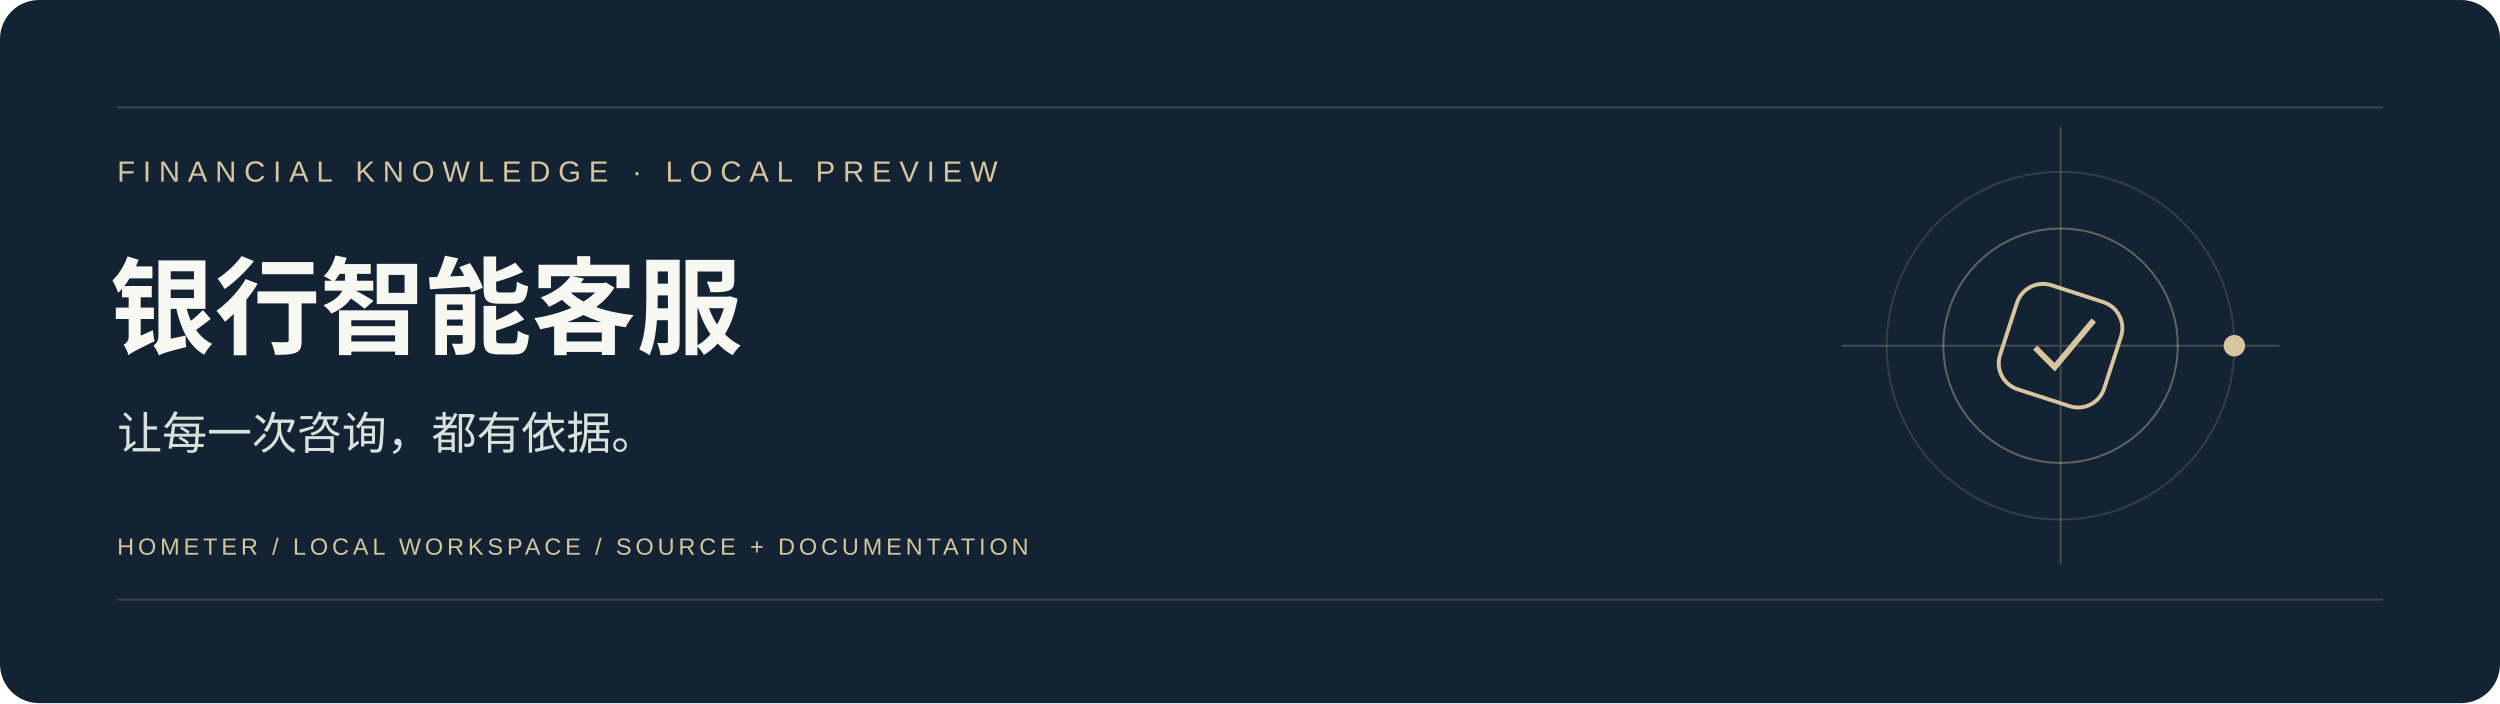
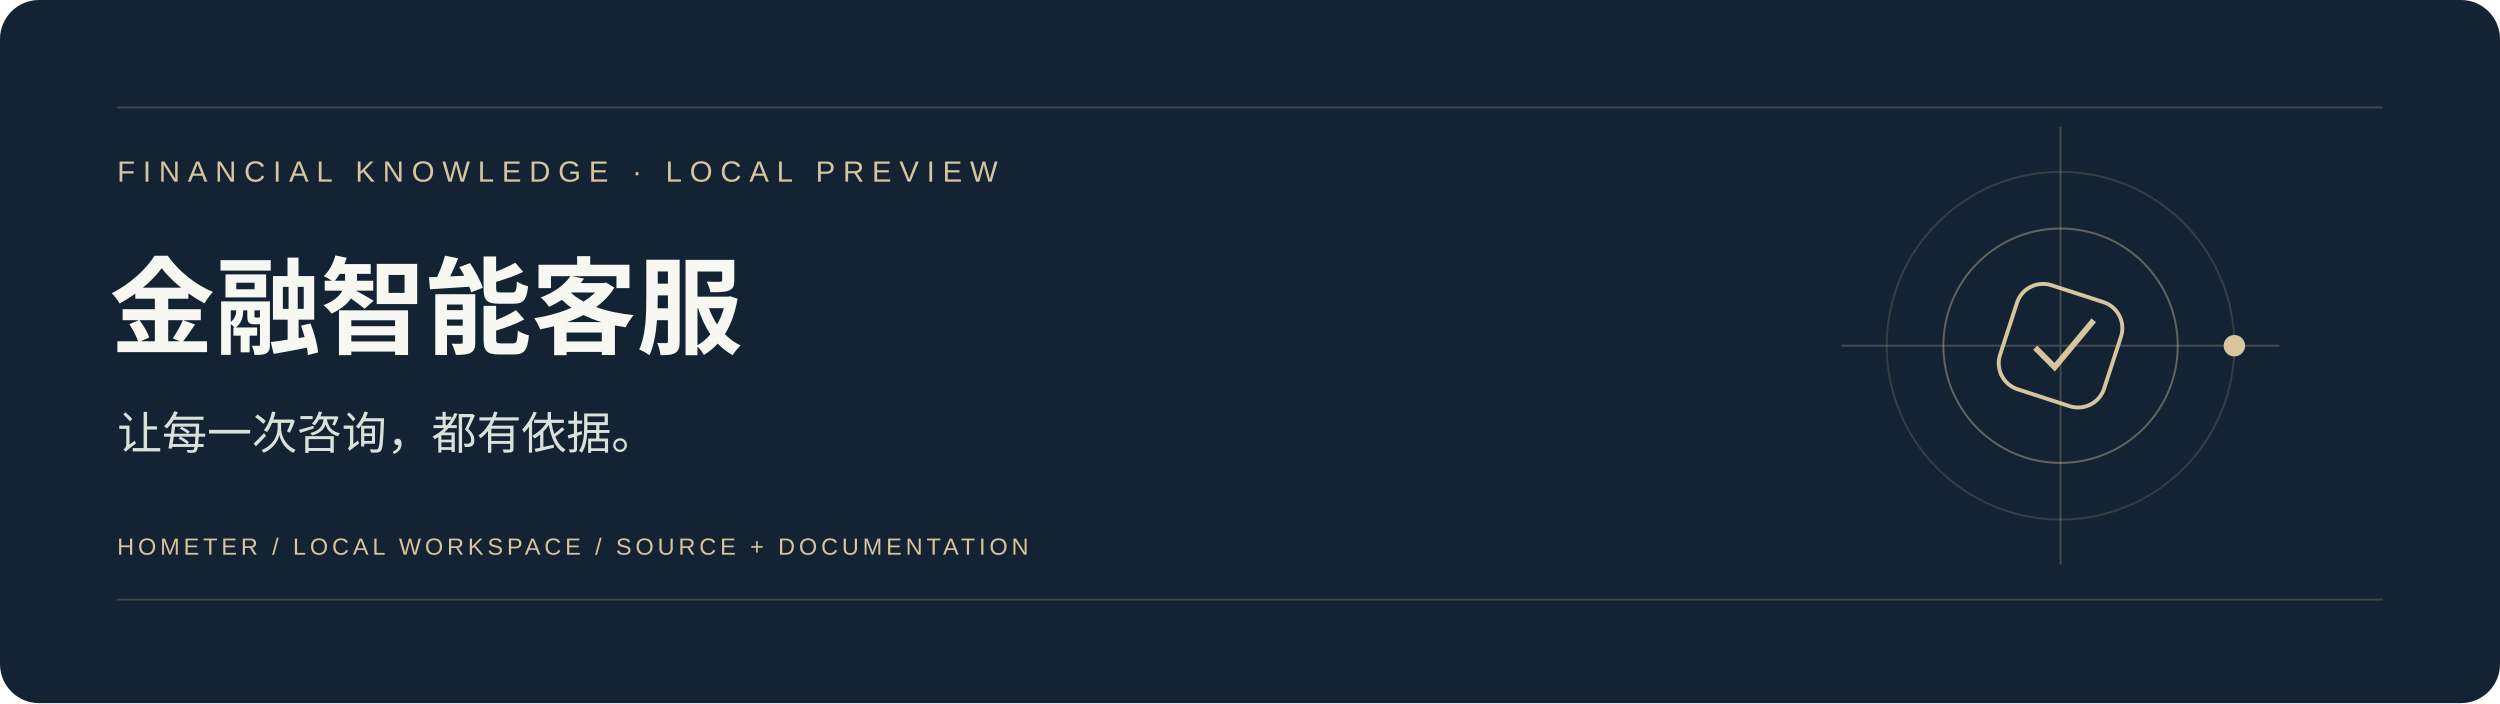
- <svg xmlns="http://www.w3.org/2000/svg" width="1280" height="360" viewBox="0 0 1280 360" role="img" aria-label="银行智能客服">
+ <svg xmlns="http://www.w3.org/2000/svg" width="1280" height="360" viewBox="0 0 1280 360" role="img" aria-label="金融智能客服">
  <rect width="1280" height="360" rx="20" fill="#142333" />
  <path d="M60 55H1220M60 307H1220" stroke="#d7c59e" opacity=".22" />
  <text x="60" y="93" font-family="Arial,sans-serif" font-size="15" letter-spacing="4" fill="#d7c59e">FINANCIAL KNOWLEDGE · LOCAL PREVIEW</text>
-   <text x="56" y="177" font-family="-apple-system,BlinkMacSystemFont,Segoe UI,Microsoft YaHei,sans-serif" font-size="54" font-weight="650" fill="#f7f8f2">银行智能客服</text>
+   <text x="56" y="177" font-family="-apple-system,BlinkMacSystemFont,Segoe UI,Microsoft YaHei,sans-serif" font-size="54" font-weight="650" fill="#f7f8f2">金融智能客服</text>
  <text x="60" y="230" font-family="-apple-system,BlinkMacSystemFont,Segoe UI,Microsoft YaHei,sans-serif" font-size="23" fill="#d9e2da">让每一次咨询，都有依据。</text>
  <text x="60" y="284" font-family="Arial,sans-serif" font-size="12" letter-spacing="2" fill="#d7c59e">HOMETER / LOCAL WORKSPACE / SOURCE + DOCUMENTATION</text>
  <g transform="translate(1055 177)" fill="none" stroke="#d7c59e">
    <circle r="89" opacity=".17" />
    <circle r="60" opacity=".4" />
    <path d="M-112 0H112M0-112V112" opacity=".25" />
    <rect x="-28" y="-28" width="56" height="56" rx="14" stroke-width="2" transform="rotate(18)" />
    <path d="M-13 1l10 10 20-24" stroke-width="3" />
    <circle cx="89" cy="0" r="5" fill="#d7c59e" />
  </g>
</svg>
